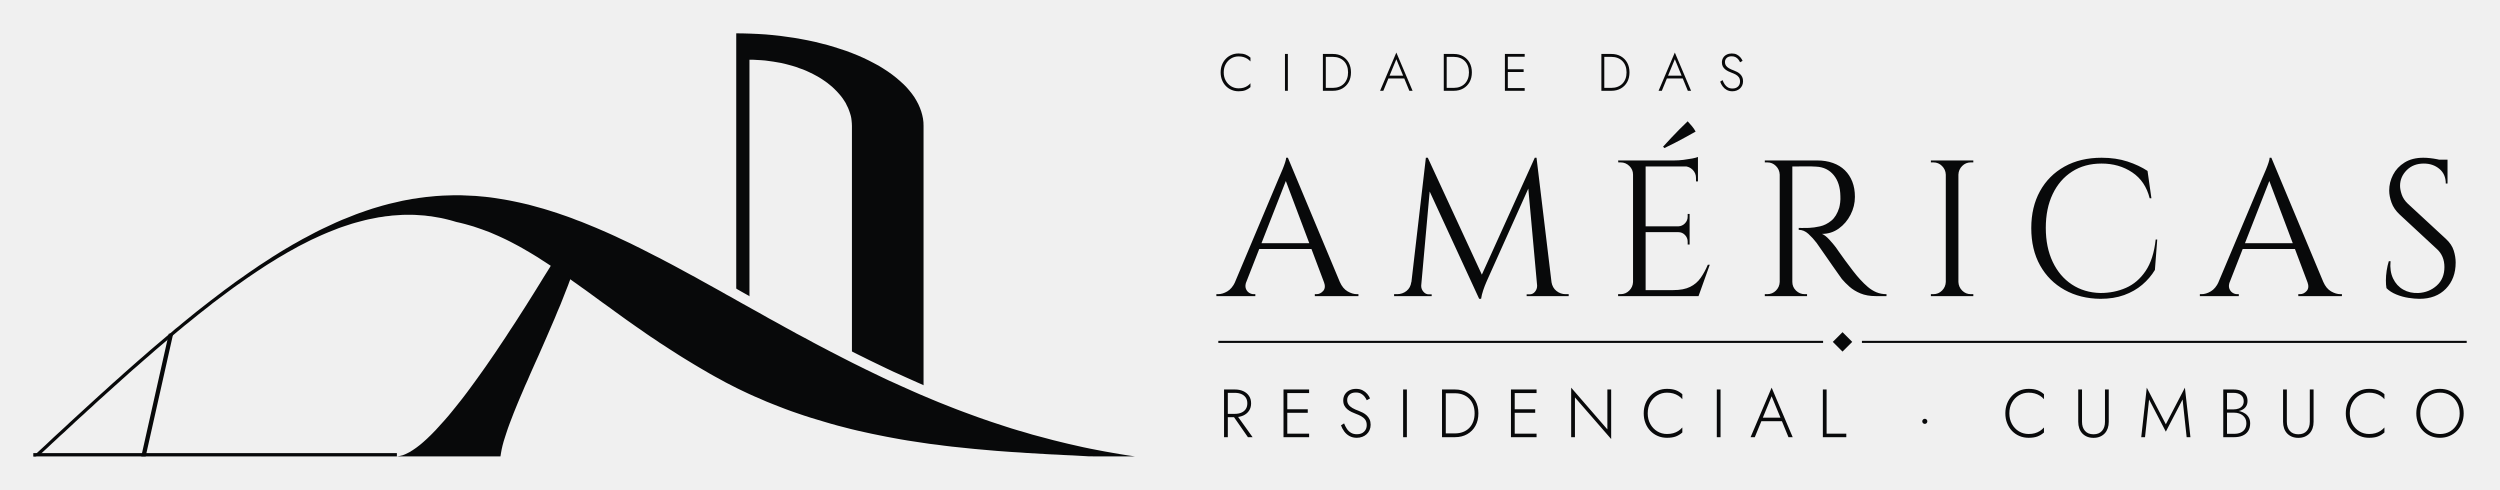
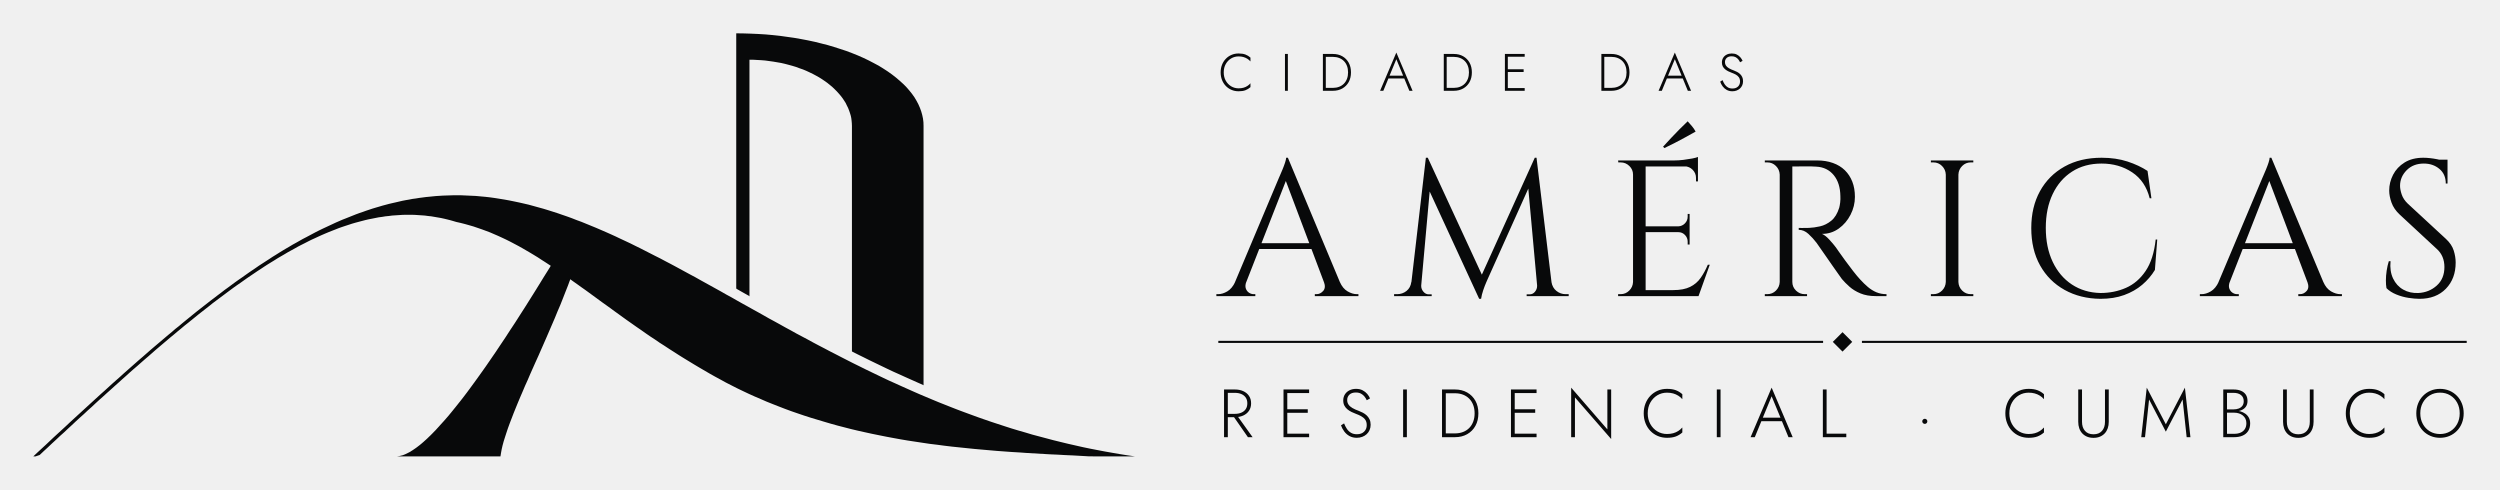
<svg xmlns="http://www.w3.org/2000/svg" viewBox="0 0 1802.32 353.02" width="1802" height="353">
  <g transform="translate(24 24)">
    <g transform="translate(0 0.00)">
      <g transform="scale(0.79432)">
        <g fill="#08090A">
          <defs>
            <mask id="vao-produto-horizontal-mono-escuro" maskUnits="userSpaceOnUse" x="-50" y="-50" width="1100" height="484">
              <rect x="-50" y="-50" width="1100" height="484" fill="white" />
              <path d="M0.0 384.0 L3.7 380.5 L7.5 377.0 L11.2 373.6 L14.9 370.1 L18.5 366.7 L22.2 363.3 L25.9 359.9 L29.5 356.6 L33.1 353.2 L36.7 349.9 L40.3 346.6 L43.9 343.3 L47.4 340.1 L51.0 336.8 L54.5 333.6 L58.0 330.4 L61.5 327.2 L65.0 324.1 L68.5 320.9 L71.9 317.8 L75.4 314.7 L78.8 311.7 L82.2 308.6 L85.6 305.6 L89.0 302.6 L92.4 299.6 L95.8 296.6 L99.2 293.7 L102.5 290.8 L105.8 287.9 L109.2 285.0 L112.5 282.2 L115.8 279.4 L119.1 276.6 L122.4 273.8 L125.7 271.1 L128.9 268.3 L132.2 265.7 L135.4 263.0 L138.7 260.3 L141.9 257.7 L145.1 255.1 L148.3 252.5 L151.5 250.0 L154.7 247.5 L157.9 245.0 L161.1 242.5 L164.3 240.1 L167.4 237.7 L170.6 235.3 L173.7 232.9 L176.9 230.6 L180.0 228.3 L183.1 226.0 L186.2 223.8 L189.4 221.6 L192.5 219.4 L195.6 217.2 L198.7 215.1 L201.8 213.0 L204.8 210.9 L207.9 208.9 L211.0 206.9 L214.1 204.9 L217.1 202.9 L220.2 201.0 L223.2 199.1 L226.3 197.2 L229.3 195.4 L232.4 193.6 L235.4 191.8 L238.5 190.1 L241.5 188.4 L244.5 186.7 L247.6 185.1 L250.6 183.5 L253.6 181.9 L256.6 180.3 L259.6 178.8 L262.7 177.3 L265.7 175.9 L268.7 174.5 L271.7 173.1 L274.7 171.7 L277.7 170.4 L280.7 169.1 L283.8 167.9 L286.8 166.7 L289.8 165.5 L292.8 164.3 L295.8 163.2 L298.8 162.2 L301.8 161.1 L304.8 160.1 L307.8 159.1 L310.8 158.2 L313.9 157.3 L316.9 156.4 L319.9 155.6 L322.9 154.8 L325.9 154.1 L329.0 153.4 L332.0 152.7 L335.0 152.0 L338.1 151.4 L341.1 150.9 L344.1 150.3 L347.2 149.9 L350.2 149.4 L353.3 149.0 L356.3 148.6 L359.4 148.3 L362.4 148.0 L365.5 147.7 L368.6 147.5 L371.6 147.3 L374.7 147.2 L377.8 147.1 L380.9 147.0 L384.0 147.0 L388.4 147.0 L392.8 147.2 L397.2 147.4 L401.6 147.6 L405.9 148.0 L410.3 148.4 L414.7 148.9 L419.0 149.5 L423.4 150.2 L427.7 150.9 L432.1 151.7 L436.5 152.6 L440.8 153.5 L445.2 154.5 L449.5 155.5 L453.9 156.7 L458.2 157.9 L462.6 159.1 L466.9 160.4 L471.3 161.8 L475.7 163.2 L480.0 164.7 L484.4 166.2 L488.8 167.8 L493.1 169.5 L497.5 171.1 L501.9 172.9 L506.3 174.7 L510.7 176.5 L515.1 178.4 L519.5 180.3 L524.0 182.3 L528.4 184.3 L532.8 186.4 L537.3 188.5 L541.8 190.6 L546.2 192.8 L550.7 195.0 L555.2 197.3 L559.7 199.6 L564.2 201.9 L568.8 204.2 L573.3 206.6 L577.9 209.0 L582.4 211.4 L587.0 213.9 L591.6 216.4 L596.2 218.9 L600.9 221.4 L605.5 224.0 L610.2 226.6 L614.9 229.2 L619.6 231.8 L624.3 234.4 L629.0 237.1 L633.8 239.7 L638.5 242.4 L643.3 245.1 L648.2 247.8 L653.0 250.5 L657.9 253.2 L662.7 255.9 L667.6 258.7 L672.6 261.4 L677.5 264.1 L682.5 266.9 L687.5 269.6 L692.5 272.4 L697.6 275.1 L702.7 277.8 L707.8 280.6 L712.9 283.3 L718.1 286.0 L723.2 288.7 L728.5 291.4 L733.7 294.1 L739.0 296.8 L744.3 299.5 L749.6 302.1 L755.0 304.8 L760.4 307.4 L765.8 310.0 L771.2 312.6 L776.7 315.2 L782.3 317.7 L787.8 320.2 L793.4 322.7 L799.0 325.2 L804.7 327.7 L810.4 330.1 L816.1 332.5 L821.9 334.9 L827.7 337.2 L833.5 339.5 L839.4 341.8 L845.3 344.0 L851.3 346.2 L857.3 348.4 L863.3 350.5 L869.4 352.6 L875.5 354.6 L881.6 356.6 L887.8 358.6 L894.1 360.5 L900.4 362.3 L906.7 364.2 L913.1 365.9 L919.5 367.6 L925.9 369.3 L932.4 370.9 L939.0 372.5 L945.6 374.0 L952.2 375.5 L958.9 376.9 L965.6 378.2 L972.4 379.5 L979.2 380.7 L986.1 381.9 L993.0 383.0 L1000.0 384.0 L999.6 384.0 L992.5 384.0 L985.5 384.0 L978.5 384.0 L971.4 384.0 L964.4 384.0 L957.5 383.9 L950.5 383.5 L943.5 383.1 L936.6 382.8 L929.6 382.4 L922.7 382.1 L915.8 381.7 L908.9 381.3 L902.0 380.9 L895.1 380.4 L888.2 380.0 L881.3 379.5 L874.5 379.0 L867.6 378.4 L860.8 377.8 L854.0 377.2 L847.2 376.5 L840.5 375.8 L833.7 375.1 L827.0 374.3 L820.3 373.4 L813.6 372.6 L806.9 371.6 L800.3 370.6 L793.7 369.6 L787.2 368.5 L780.6 367.3 L774.2 366.1 L767.7 364.8 L761.3 363.5 L754.9 362.1 L748.6 360.7 L742.3 359.2 L736.1 357.6 L729.9 356.0 L723.8 354.3 L717.7 352.5 L711.7 350.7 L705.7 348.9 L699.8 347.0 L693.9 345.0 L688.1 343.0 L682.4 340.9 L676.7 338.7 L671.1 336.5 L665.6 334.3 L660.1 331.9 L654.7 329.6 L649.4 327.2 L644.1 324.7 L638.9 322.2 L633.8 319.6 L628.7 317.0 L623.8 314.3 L618.8 311.6 L614.0 308.9 L609.2 306.1 L604.4 303.3 L599.7 300.5 L595.1 297.7 L590.5 294.9 L586.0 292.1 L581.5 289.2 L577.1 286.4 L572.7 283.5 L568.3 280.7 L564.1 277.8 L559.8 275.0 L555.6 272.1 L551.5 269.2 L547.4 266.4 L543.3 263.5 L539.3 260.7 L535.4 257.9 L531.4 255.0 L527.5 252.2 L523.7 249.4 L519.8 246.6 L516.0 243.9 L512.2 241.1 L508.5 238.4 L504.8 235.7 L501.1 233.0 L497.4 230.4 L493.8 227.8 L490.1 225.2 L486.5 222.6 L482.9 220.1 L479.3 217.6 L475.8 215.1 L472.2 212.7 L468.6 210.3 L465.1 208.0 L461.5 205.7 L458.0 203.4 L454.4 201.2 L450.9 199.1 L447.3 197.0 L443.7 194.9 L440.1 192.9 L436.5 191.0 L432.9 189.1 L429.3 187.3 L425.7 185.6 L422.0 183.9 L418.3 182.3 L414.6 180.7 L410.9 179.3 L407.1 177.9 L403.3 176.6 L399.5 175.3 L395.7 174.2 L391.8 173.1 L387.9 172.1 L383.9 171.2 L381.2 170.4 L378.4 169.6 L375.6 168.9 L372.7 168.2 L369.9 167.6 L367.0 167.1 L364.1 166.6 L361.2 166.1 L358.3 165.8 L355.4 165.4 L352.5 165.2 L349.5 165.0 L346.6 164.8 L343.6 164.7 L340.6 164.7 L337.6 164.7 L334.6 164.8 L331.6 165.0 L328.6 165.2 L325.6 165.4 L322.6 165.8 L319.6 166.1 L316.6 166.6 L313.5 167.0 L310.5 167.6 L307.5 168.2 L304.4 168.8 L301.4 169.5 L298.3 170.3 L295.3 171.1 L292.3 171.9 L289.2 172.8 L286.2 173.8 L283.1 174.8 L280.1 175.8 L277.0 176.9 L274.0 178.1 L270.9 179.3 L267.9 180.5 L264.8 181.8 L261.8 183.1 L258.7 184.5 L255.7 185.9 L252.6 187.3 L249.6 188.8 L246.5 190.4 L243.5 191.9 L240.4 193.5 L237.4 195.2 L234.3 196.9 L231.2 198.6 L228.2 200.4 L225.1 202.2 L222.0 204.0 L219.0 205.9 L215.9 207.8 L212.8 209.7 L209.7 211.7 L206.7 213.7 L203.6 215.7 L200.5 217.8 L197.4 219.9 L194.3 222.0 L191.2 224.2 L188.1 226.4 L184.9 228.6 L181.8 230.8 L178.7 233.1 L175.6 235.4 L172.4 237.8 L169.3 240.1 L166.1 242.5 L162.9 244.9 L159.8 247.4 L156.6 249.9 L153.4 252.4 L150.2 254.9 L147.0 257.5 L143.8 260.1 L140.6 262.7 L137.3 265.3 L134.1 268.0 L130.8 270.7 L127.6 273.4 L124.3 276.1 L121.0 278.9 L117.7 281.7 L114.4 284.5 L111.1 287.3 L107.8 290.2 L104.5 293.1 L101.1 296.0 L97.8 298.9 L94.4 301.9 L91.0 304.8 L87.6 307.8 L84.2 310.9 L80.8 313.9 L77.4 317.0 L73.9 320.1 L70.5 323.2 L67.0 326.3 L63.5 329.5 L60.0 332.6 L56.5 335.8 L53.0 339.1 L49.4 342.3 L45.9 345.6 L42.3 348.8 L38.7 352.1 L35.1 355.5 L31.5 358.8 L27.9 362.2 L24.2 365.5 L20.6 368.9 L16.9 372.3 L13.2 375.8 L9.5 379.2 L5.8 382.7 L2.0 384.0 Z" fill="black" stroke="black" stroke-width="18" stroke-linejoin="round" />
            </mask>
          </defs>
          <path fill-rule="evenodd" d="M638.0 0.0 L644.7 0.1 L651.3 0.3 L658.0 0.6 L664.6 1.0 L671.2 1.6 L677.7 2.3 L684.1 3.2 L690.5 4.1 L696.8 5.2 L703.1 6.4 L709.2 7.7 L715.2 9.2 L721.1 10.7 L726.8 12.4 L732.4 14.2 L737.9 16.0 L743.2 18.0 L748.4 20.1 L753.4 22.3 L758.2 24.6 L762.8 27.0 L767.3 29.4 L771.5 32.0 L775.5 34.6 L779.3 37.3 L782.9 40.1 L786.3 43.0 L789.5 45.9 L792.4 48.8 L795.1 51.9 L797.5 54.9 L799.7 58.0 L801.6 61.2 L803.3 64.4 L804.7 67.6 L805.9 70.9 L806.8 74.1 L807.5 77.4 L807.9 80.7 L808.0 84.0 L808.0 329.1 L803.8 327.3 L799.5 325.4 L795.2 323.6 L791.0 321.7 L786.8 319.8 L782.5 317.8 L778.2 315.9 L774.0 313.9 L769.8 311.9 L765.5 309.9 L761.2 307.8 L757.0 305.8 L752.8 303.7 L748.5 301.6 L744.2 299.5 L740.0 297.3 L735.8 295.2 L731.5 293.0 L727.2 290.8 L723.0 288.6 L718.8 286.4 L714.5 284.1 L710.2 281.9 L706.0 279.6 L701.8 277.3 L697.5 275.1 L693.2 272.8 L689.0 270.4 L684.8 268.1 L680.5 265.8 L676.2 263.4 L672.0 261.1 L667.8 258.7 L663.5 256.4 L659.2 254.0 L655.0 251.6 L650.8 249.2 L646.5 246.9 L642.2 244.5 L638.0 242.1 Z M650.0 24.0 L653.7 24.0 L657.3 24.2 L660.9 24.4 L664.5 24.7 L668.1 25.2 L671.7 25.7 L675.2 26.3 L678.7 26.9 L682.2 27.7 L685.6 28.6 L688.9 29.5 L692.2 30.5 L695.4 31.7 L698.6 32.8 L701.7 34.1 L704.7 35.5 L707.6 36.9 L710.4 38.4 L713.1 39.9 L715.8 41.6 L718.3 43.3 L720.7 45.0 L723.0 46.9 L725.2 48.7 L727.3 50.7 L729.3 52.7 L731.1 54.7 L732.9 56.8 L734.5 58.9 L735.9 61.0 L737.3 63.2 L738.4 65.5 L739.5 67.7 L740.4 70.0 L741.2 72.3 L741.9 74.6 L742.4 76.9 L742.7 79.3 L742.9 81.6 L743.0 84.0 L743.0 298.8 L740.7 297.7 L738.4 296.5 L736.0 295.3 L733.7 294.1 L731.4 292.9 L729.0 291.7 L726.7 290.5 L724.4 289.3 L722.1 288.1 L719.8 286.9 L717.4 285.7 L715.1 284.5 L712.8 283.2 L710.5 282.0 L708.1 280.8 L705.8 279.5 L703.5 278.3 L701.1 277.0 L698.8 275.8 L696.5 274.5 L694.2 273.3 L691.9 272.0 L689.5 270.7 L687.2 269.5 L684.9 268.2 L682.5 266.9 L680.2 265.6 L677.9 264.3 L675.6 263.1 L673.2 261.8 L670.9 260.5 L668.6 259.2 L666.3 257.9 L664.0 256.6 L661.6 255.3 L659.3 254.0 L657.0 252.7 L654.6 251.4 L652.3 250.1 L650.0 248.8 Z" mask="url(#vao-produto-horizontal-mono-escuro)" />
          <path d="M501.0 179.0 L499.7 184.3 L498.3 189.7 L496.8 195.1 L495.1 200.7 L493.3 206.3 L491.4 211.9 L489.4 217.6 L487.3 223.4 L485.2 229.1 L482.9 234.9 L480.6 240.8 L478.3 246.6 L475.8 252.4 L473.4 258.3 L470.9 264.1 L468.4 269.9 L465.9 275.7 L463.4 281.4 L460.9 287.1 L458.4 292.8 L455.9 298.3 L453.4 303.9 L451.0 309.3 L448.7 314.7 L446.3 320.0 L444.1 325.2 L441.9 330.3 L439.8 335.3 L437.8 340.2 L435.9 344.9 L434.1 349.6 L432.4 354.0 L430.8 358.4 L429.4 362.6 L428.1 366.6 L426.9 370.4 L425.9 374.1 L425.1 377.6 L424.5 380.9 L424.0 384.0 L330.0 384.0 L332.6 383.6 L335.4 382.9 L338.3 381.7 L341.3 380.2 L344.4 378.3 L347.6 376.1 L351.0 373.5 L354.4 370.6 L358.0 367.3 L361.6 363.8 L365.3 360.0 L369.1 355.8 L373.0 351.5 L377.0 346.9 L381.0 342.0 L385.1 336.9 L389.3 331.6 L393.5 326.1 L397.7 320.4 L402.0 314.5 L406.3 308.5 L410.7 302.3 L415.1 295.9 L419.5 289.5 L423.9 282.9 L428.4 276.2 L432.8 269.4 L437.3 262.6 L441.7 255.7 L446.2 248.7 L450.6 241.7 L455.0 234.7 L459.4 227.6 L463.7 220.6 L468.1 213.6 L472.3 206.6 L476.6 199.6 L480.8 192.7 L484.9 185.8 L489.0 179.0 Z" />
-           <path d="M0.0 384.0 L330.0 384.0 L330.0 381.0 L0.0 381.0 Z" />
-           <path d="M123.0 272.6 L127.0 272.6 L102.0 384.0 L98.0 384.0 Z" />
          <path d="M0.0 384.0 L3.7 380.5 L7.5 377.0 L11.2 373.6 L14.9 370.1 L18.5 366.7 L22.2 363.3 L25.9 359.9 L29.5 356.6 L33.1 353.2 L36.7 349.9 L40.3 346.6 L43.9 343.3 L47.4 340.1 L51.0 336.8 L54.5 333.6 L58.0 330.4 L61.5 327.2 L65.0 324.1 L68.5 320.9 L71.9 317.8 L75.4 314.7 L78.8 311.7 L82.2 308.6 L85.6 305.6 L89.0 302.6 L92.4 299.6 L95.8 296.6 L99.2 293.7 L102.5 290.8 L105.8 287.9 L109.2 285.0 L112.5 282.2 L115.8 279.4 L119.1 276.6 L122.4 273.8 L125.7 271.1 L128.9 268.3 L132.2 265.7 L135.4 263.0 L138.7 260.3 L141.9 257.7 L145.1 255.1 L148.3 252.5 L151.5 250.0 L154.7 247.5 L157.9 245.0 L161.1 242.5 L164.3 240.1 L167.4 237.7 L170.6 235.3 L173.7 232.9 L176.9 230.6 L180.0 228.3 L183.1 226.0 L186.2 223.8 L189.4 221.6 L192.5 219.4 L195.6 217.2 L198.7 215.1 L201.8 213.0 L204.8 210.9 L207.9 208.9 L211.0 206.9 L214.1 204.9 L217.1 202.9 L220.2 201.0 L223.2 199.1 L226.3 197.2 L229.3 195.4 L232.4 193.6 L235.4 191.8 L238.5 190.1 L241.5 188.4 L244.5 186.7 L247.6 185.1 L250.6 183.5 L253.6 181.9 L256.6 180.3 L259.6 178.8 L262.7 177.3 L265.7 175.9 L268.7 174.5 L271.7 173.1 L274.7 171.7 L277.7 170.4 L280.7 169.1 L283.8 167.9 L286.8 166.7 L289.8 165.5 L292.8 164.3 L295.8 163.2 L298.8 162.2 L301.8 161.1 L304.8 160.1 L307.8 159.1 L310.8 158.2 L313.9 157.3 L316.9 156.4 L319.9 155.6 L322.9 154.8 L325.9 154.1 L329.0 153.4 L332.0 152.7 L335.0 152.0 L338.1 151.4 L341.1 150.9 L344.1 150.3 L347.2 149.9 L350.2 149.4 L353.3 149.0 L356.3 148.6 L359.4 148.3 L362.4 148.0 L365.5 147.7 L368.6 147.5 L371.6 147.3 L374.7 147.2 L377.8 147.1 L380.9 147.0 L384.0 147.0 L388.4 147.0 L392.8 147.2 L397.2 147.4 L401.6 147.6 L405.9 148.0 L410.3 148.4 L414.7 148.9 L419.0 149.5 L423.4 150.2 L427.7 150.9 L432.1 151.7 L436.5 152.6 L440.8 153.5 L445.2 154.5 L449.5 155.5 L453.9 156.7 L458.2 157.9 L462.6 159.1 L466.9 160.4 L471.3 161.8 L475.7 163.2 L480.0 164.7 L484.4 166.2 L488.8 167.8 L493.1 169.5 L497.5 171.1 L501.9 172.9 L506.3 174.7 L510.7 176.5 L515.1 178.4 L519.5 180.3 L524.0 182.3 L528.4 184.3 L532.8 186.4 L537.3 188.5 L541.8 190.6 L546.2 192.8 L550.7 195.0 L555.2 197.3 L559.7 199.6 L564.2 201.9 L568.8 204.2 L573.3 206.6 L577.9 209.0 L582.4 211.4 L587.0 213.9 L591.6 216.4 L596.2 218.9 L600.9 221.4 L605.5 224.0 L610.2 226.6 L614.9 229.2 L619.6 231.8 L624.3 234.4 L629.0 237.1 L633.8 239.7 L638.5 242.4 L643.3 245.1 L648.2 247.8 L653.0 250.5 L657.9 253.2 L662.7 255.9 L667.6 258.7 L672.6 261.4 L677.5 264.1 L682.5 266.9 L687.5 269.6 L692.5 272.4 L697.6 275.1 L702.7 277.8 L707.8 280.6 L712.9 283.3 L718.1 286.0 L723.2 288.7 L728.5 291.4 L733.7 294.1 L739.0 296.8 L744.3 299.5 L749.6 302.1 L755.0 304.8 L760.4 307.4 L765.8 310.0 L771.2 312.6 L776.7 315.2 L782.3 317.7 L787.8 320.2 L793.4 322.7 L799.0 325.2 L804.7 327.7 L810.4 330.1 L816.1 332.5 L821.9 334.9 L827.7 337.2 L833.5 339.5 L839.4 341.8 L845.3 344.0 L851.3 346.2 L857.3 348.4 L863.3 350.5 L869.4 352.6 L875.5 354.6 L881.6 356.6 L887.8 358.6 L894.1 360.5 L900.4 362.3 L906.7 364.2 L913.1 365.9 L919.5 367.6 L925.9 369.3 L932.4 370.9 L939.0 372.5 L945.6 374.0 L952.2 375.5 L958.9 376.9 L965.6 378.2 L972.4 379.5 L979.2 380.7 L986.1 381.9 L993.0 383.0 L1000.0 384.0 L999.6 384.0 L992.5 384.0 L985.5 384.0 L978.5 384.0 L971.4 384.0 L964.4 384.0 L957.5 383.9 L950.5 383.5 L943.5 383.1 L936.6 382.8 L929.6 382.4 L922.7 382.1 L915.8 381.7 L908.9 381.3 L902.0 380.9 L895.1 380.4 L888.2 380.0 L881.3 379.5 L874.5 379.0 L867.6 378.4 L860.8 377.8 L854.0 377.2 L847.2 376.5 L840.5 375.8 L833.7 375.1 L827.0 374.3 L820.3 373.4 L813.6 372.6 L806.9 371.6 L800.3 370.6 L793.7 369.6 L787.2 368.5 L780.6 367.3 L774.2 366.1 L767.7 364.8 L761.3 363.5 L754.9 362.1 L748.6 360.7 L742.3 359.2 L736.1 357.6 L729.9 356.0 L723.8 354.3 L717.7 352.5 L711.7 350.7 L705.7 348.9 L699.8 347.0 L693.9 345.0 L688.1 343.0 L682.4 340.9 L676.7 338.7 L671.1 336.5 L665.6 334.3 L660.1 331.9 L654.7 329.6 L649.4 327.2 L644.1 324.7 L638.9 322.2 L633.8 319.6 L628.7 317.0 L623.8 314.3 L618.8 311.6 L614.0 308.9 L609.2 306.1 L604.4 303.3 L599.7 300.5 L595.1 297.7 L590.5 294.9 L586.0 292.1 L581.5 289.2 L577.1 286.4 L572.7 283.5 L568.3 280.7 L564.1 277.8 L559.8 275.0 L555.6 272.1 L551.5 269.2 L547.4 266.4 L543.3 263.5 L539.3 260.7 L535.4 257.9 L531.4 255.0 L527.5 252.2 L523.7 249.4 L519.8 246.6 L516.0 243.9 L512.2 241.1 L508.5 238.4 L504.8 235.7 L501.1 233.0 L497.4 230.4 L493.8 227.8 L490.1 225.2 L486.5 222.6 L482.9 220.1 L479.3 217.6 L475.8 215.1 L472.2 212.7 L468.6 210.3 L465.1 208.0 L461.5 205.7 L458.0 203.4 L454.4 201.2 L450.9 199.1 L447.3 197.0 L443.7 194.9 L440.1 192.9 L436.5 191.0 L432.9 189.1 L429.3 187.3 L425.7 185.6 L422.0 183.9 L418.3 182.3 L414.6 180.7 L410.9 179.3 L407.1 177.9 L403.3 176.6 L399.5 175.3 L395.7 174.2 L391.8 173.1 L387.9 172.1 L383.9 171.2 L381.2 170.4 L378.4 169.6 L375.6 168.9 L372.7 168.2 L369.9 167.6 L367.0 167.1 L364.1 166.6 L361.2 166.1 L358.3 165.8 L355.4 165.4 L352.5 165.2 L349.5 165.0 L346.6 164.8 L343.6 164.7 L340.6 164.7 L337.6 164.7 L334.6 164.8 L331.6 165.0 L328.6 165.2 L325.6 165.4 L322.6 165.8 L319.6 166.1 L316.6 166.6 L313.5 167.0 L310.5 167.6 L307.5 168.2 L304.4 168.8 L301.4 169.5 L298.3 170.3 L295.3 171.1 L292.3 171.9 L289.2 172.8 L286.2 173.8 L283.1 174.8 L280.1 175.8 L277.0 176.9 L274.0 178.1 L270.9 179.3 L267.9 180.5 L264.8 181.8 L261.8 183.1 L258.7 184.5 L255.7 185.9 L252.6 187.3 L249.6 188.8 L246.5 190.4 L243.5 191.9 L240.4 193.5 L237.4 195.2 L234.3 196.9 L231.2 198.6 L228.2 200.4 L225.1 202.2 L222.0 204.0 L219.0 205.9 L215.9 207.8 L212.8 209.7 L209.7 211.7 L206.7 213.7 L203.6 215.7 L200.5 217.8 L197.4 219.9 L194.3 222.0 L191.2 224.2 L188.1 226.4 L184.9 228.6 L181.8 230.8 L178.7 233.1 L175.6 235.4 L172.4 237.8 L169.3 240.1 L166.1 242.5 L162.9 244.9 L159.8 247.4 L156.6 249.9 L153.4 252.4 L150.2 254.9 L147.0 257.5 L143.8 260.1 L140.6 262.7 L137.3 265.3 L134.1 268.0 L130.8 270.7 L127.6 273.4 L124.3 276.1 L121.0 278.9 L117.7 281.7 L114.4 284.5 L111.1 287.3 L107.8 290.2 L104.5 293.1 L101.1 296.0 L97.8 298.9 L94.4 301.9 L91.0 304.8 L87.6 307.8 L84.2 310.9 L80.8 313.9 L77.4 317.0 L73.9 320.1 L70.5 323.2 L67.0 326.3 L63.5 329.5 L60.0 332.6 L56.5 335.8 L53.0 339.1 L49.4 342.3 L45.9 345.6 L42.3 348.8 L38.7 352.1 L35.1 355.5 L31.5 358.8 L27.9 362.2 L24.2 365.5 L20.6 368.9 L16.9 372.3 L13.2 375.8 L9.5 379.2 L5.8 382.7 L2.0 384.0 Z" />
        </g>
      </g>
    </g>
    <g transform="translate(854.32 13.86)">
      <g transform="translate(0 0.00)">
        <path transform="translate(0 27.57)" fill="#08090A" d="M3.9 -13.27Q3.9 -16.69 5.35 -19.27Q6.8 -21.85 9.23 -23.32Q11.66 -24.78 14.64 -24.78Q16.49 -24.78 18.05 -24.35Q19.61 -23.92 20.9 -23.1Q22.2 -22.28 23.17 -21.15V-23.93Q21.5 -25.41 19.53 -26.15Q17.56 -26.9 14.64 -26.9Q11.87 -26.9 9.51 -25.89Q7.14 -24.89 5.39 -23.05Q3.63 -21.22 2.65 -18.73Q1.67 -16.23 1.67 -13.27Q1.67 -10.32 2.65 -7.82Q3.63 -5.32 5.39 -3.49Q7.14 -1.66 9.51 -0.66Q11.87 0.35 14.64 0.35Q17.56 0.35 19.53 -0.39Q21.5 -1.14 23.17 -2.62V-5.41Q22.19 -4.28 20.91 -3.45Q19.64 -2.63 18.09 -2.2Q16.53 -1.77 14.64 -1.77Q11.66 -1.77 9.22 -3.25Q6.79 -4.73 5.34 -7.32Q3.9 -9.91 3.9 -13.27ZM48.05 -26.55V0H50.14V-26.55ZM75.39 -26.55V0H77.49V-26.55ZM82.6 0Q86.47 0 89.41 -1.67Q92.35 -3.34 94 -6.31Q95.64 -9.29 95.64 -13.27Q95.64 -17.26 94 -20.23Q92.35 -23.21 89.41 -24.88Q86.47 -26.55 82.6 -26.55H76.54V-24.45H82.6Q85.08 -24.45 87.1 -23.66Q89.13 -22.88 90.56 -21.41Q92 -19.94 92.77 -17.88Q93.54 -15.81 93.54 -13.27Q93.54 -10.73 92.77 -8.67Q92 -6.61 90.56 -5.14Q89.13 -3.67 87.1 -2.89Q85.08 -2.1 82.6 -2.1H76.54V0ZM121.58 -8.9H135.2L134.52 -10.88H122.26ZM128.34 -22.77 133.57 -10.1 133.77 -9.6 137.71 0H140.05L128.34 -27.57L116.62 0H118.96L122.97 -9.74L123.16 -10.21ZM162.54 -26.55V0H164.64V-26.55ZM169.75 0Q173.62 0 176.56 -1.67Q179.5 -3.34 181.15 -6.31Q182.79 -9.29 182.79 -13.27Q182.79 -17.26 181.15 -20.23Q179.5 -23.21 176.56 -24.88Q173.62 -26.55 169.75 -26.55H163.69V-24.45H169.75Q172.23 -24.45 174.25 -23.66Q176.28 -22.88 177.71 -21.41Q179.15 -19.94 179.92 -17.88Q180.69 -15.81 180.69 -13.27Q180.69 -10.73 179.92 -8.67Q179.15 -6.61 177.71 -5.14Q176.28 -3.67 174.25 -2.89Q172.23 -2.1 169.75 -2.1H163.69V0ZM207.71 0H220.87V-1.97H207.71ZM207.71 -24.57H220.87V-26.55H207.71ZM207.71 -13.56H220.11V-15.53H207.71ZM206.61 -26.55V0H208.71V-26.55ZM276.16 -26.55V0H278.26V-26.55ZM283.37 0Q287.24 0 290.18 -1.67Q293.12 -3.34 294.77 -6.31Q296.42 -9.29 296.42 -13.27Q296.42 -17.26 294.77 -20.23Q293.12 -23.21 290.18 -24.88Q287.24 -26.55 283.37 -26.55H277.31V-24.45H283.37Q285.85 -24.45 287.87 -23.66Q289.9 -22.88 291.33 -21.41Q292.77 -19.94 293.54 -17.88Q294.31 -15.81 294.31 -13.27Q294.31 -10.73 293.54 -8.67Q292.77 -6.61 291.33 -5.14Q289.9 -3.67 287.87 -2.89Q285.85 -2.1 283.37 -2.1H277.31V0ZM322.35 -8.9H335.97L335.29 -10.88H323.03ZM329.11 -22.77 334.34 -10.1 334.54 -9.6 338.48 0H340.82L329.11 -27.57L317.39 0H319.73L323.74 -9.74L323.93 -10.21ZM363.51 -7.68 361.8 -6.58Q362.44 -4.75 363.62 -3.16Q364.8 -1.57 366.55 -0.61Q368.3 0.35 370.58 0.35Q372.22 0.35 373.62 -0.17Q375.02 -0.7 376.07 -1.65Q377.12 -2.61 377.71 -3.94Q378.29 -5.28 378.29 -6.9Q378.29 -8.66 377.69 -9.93Q377.08 -11.2 376.11 -12.11Q375.13 -13.02 373.96 -13.62Q372.79 -14.23 371.69 -14.64Q369.56 -15.4 368.12 -16.25Q366.68 -17.1 365.96 -18.17Q365.24 -19.24 365.24 -20.69Q365.24 -22.5 366.49 -23.68Q367.74 -24.87 370.07 -24.87Q371.79 -24.87 372.97 -24.22Q374.15 -23.57 374.93 -22.57Q375.7 -21.58 376.13 -20.56L377.96 -21.58Q377.44 -22.86 376.4 -24.08Q375.37 -25.3 373.84 -26.1Q372.3 -26.9 370.19 -26.9Q368.11 -26.9 366.5 -26.08Q364.88 -25.27 363.97 -23.81Q363.05 -22.35 363.05 -20.44Q363.05 -18.74 363.7 -17.53Q364.36 -16.32 365.42 -15.46Q366.48 -14.61 367.72 -14.01Q368.96 -13.42 370.09 -13Q371.61 -12.45 373 -11.71Q374.38 -10.96 375.25 -9.78Q376.12 -8.59 376.12 -6.67Q376.12 -4.49 374.66 -3.06Q373.2 -1.64 370.65 -1.64Q368.72 -1.64 367.36 -2.45Q365.99 -3.26 365.07 -4.63Q364.15 -6.01 363.51 -7.68Z" />
      </g>
      <g transform="translate(0 49.57)">
        <path transform="translate(0 126.02)" fill="#08090A" d="M50.16 -99.75 91.51 -0.84H79.63L47.36 -86.48ZM20.12 -10.2Q19.14 -7.4 19.84 -5.45Q20.54 -3.49 22.14 -2.44Q23.75 -1.4 25.43 -1.4H26.68V0H-1.4V-1.4Q-1.4 -1.4 -0.77 -1.4Q-0.14 -1.4 -0.14 -1.4Q3.07 -1.4 6.5 -3.42Q9.92 -5.45 12.15 -10.2ZM50.16 -99.75 51.41 -89.97 16.35 -0.42H7.96L43.73 -85.36Q43.73 -85.36 44.5 -87.11Q45.27 -88.85 46.31 -91.37Q47.36 -93.88 48.13 -96.26Q48.9 -98.63 48.9 -99.75ZM69.85 -38.14V-33.95H26.13V-38.14ZM76.14 -10.2H87.6Q89.69 -5.45 93.19 -3.42Q96.68 -1.4 99.89 -1.4Q99.89 -1.4 100.45 -1.4Q101.01 -1.4 101.01 -1.4V0H69.57V-1.4H70.83Q73.49 -1.4 75.58 -3.7Q77.68 -6.01 76.14 -10.2ZM228.14 -99.75 229.26 -90.39 194.19 -12.29Q194.19 -12.29 193.15 -9.92Q192.1 -7.54 190.98 -4.26Q189.86 -0.98 189.44 1.96H188.05L186.09 -6.85ZM142.22 -10.2V0H126.72V-1.4Q126.86 -1.4 127.9 -1.4Q128.95 -1.4 128.95 -1.4Q132.72 -1.4 135.66 -3.7Q138.59 -6.01 139.15 -10.2ZM146.27 -7.96Q146.27 -7.82 146.27 -7.68Q146.27 -7.54 146.27 -7.26Q146.27 -5.03 147.88 -3.14Q149.49 -1.26 151.72 -1.26H153.82V0H145.3V-7.96ZM149.63 -99.75H151.02L153.82 -91.51L145.58 0H138.03ZM151.02 -99.75 191.26 -12.71 188.05 1.96 148.37 -84.1ZM229.4 -99.75 241.42 0H230.52L222.83 -84.66L228.14 -99.75ZM237.22 -10.2H240.16Q240.86 -6.01 243.79 -3.7Q246.72 -1.4 250.36 -1.4Q250.36 -1.4 251.47 -1.4Q252.59 -1.4 252.59 -1.4V0H237.22ZM229.82 -7.96H230.8V0H222.28V-1.26H224.37Q226.75 -1.26 228.28 -3.14Q229.82 -5.03 229.82 -7.26Q229.82 -7.54 229.82 -7.68Q229.82 -7.82 229.82 -7.96ZM308.06 -97.8V0H298.98V-97.8ZM345.78 -4.33V0H307.64V-4.33ZM339.77 -50.29V-46.1H307.64V-50.29ZM345.78 -97.8V-93.46H307.64V-97.8ZM354.3 -22.63 346.2 0H323.01L328.03 -4.33Q335.44 -4.33 340.12 -6.64Q344.8 -8.94 347.73 -13.13Q350.67 -17.32 352.9 -22.63ZM339.77 -46.38V-37.16H338.37V-39.26Q338.37 -42.05 336.42 -44.08Q334.46 -46.1 331.67 -46.1V-46.38ZM339.77 -59.24V-50.02H331.67V-50.29Q334.46 -50.43 336.42 -52.46Q338.37 -54.49 338.37 -57.28V-59.24ZM345.78 -93.88V-82.71H344.38V-85.22Q344.38 -88.57 342.01 -91.02Q339.63 -93.46 336.14 -93.6V-93.88ZM345.78 -100.31V-96.26L328.73 -97.8Q331.81 -97.8 335.23 -98.21Q338.65 -98.63 341.59 -99.19Q344.52 -99.75 345.78 -100.31ZM299.39 -10.2V0H288.22V-1.4Q288.22 -1.4 289.13 -1.4Q290.03 -1.4 290.03 -1.4Q293.67 -1.4 296.25 -3.98Q298.84 -6.57 298.98 -10.2ZM299.39 -87.6H298.98Q298.98 -91.23 296.32 -93.81Q293.67 -96.4 290.03 -96.4Q290.03 -96.4 289.2 -96.4Q288.36 -96.4 288.36 -96.4L288.22 -97.8H299.39ZM320.63 -107.71Q323.56 -110.93 326.5 -114.07Q329.43 -117.22 332.44 -120.22Q335.44 -123.22 338.37 -126.02Q339.91 -124.34 341.45 -122.52Q342.98 -120.71 344.1 -118.61Q340.33 -116.52 336.56 -114.42Q332.78 -112.33 329.08 -110.44Q325.38 -108.55 321.61 -106.74ZM412 -97.8H431.7Q437.99 -97.8 443.08 -95.98Q448.18 -94.16 451.68 -90.74Q455.17 -87.32 457.06 -82.5Q458.94 -77.68 458.94 -71.53Q458.94 -64.82 455.8 -58.68Q452.65 -52.53 447.28 -48.69Q441.9 -44.85 435.19 -44.85Q437.57 -43.87 440.36 -40.86Q443.15 -37.86 445.25 -35.07Q445.25 -35.07 447.14 -32.34Q449.02 -29.62 451.89 -25.71Q454.75 -21.79 457.68 -18.02Q460.62 -14.25 462.71 -12.01Q465.51 -8.94 468.3 -6.57Q471.1 -4.19 474.38 -2.79Q477.66 -1.4 481.71 -1.4V0H474.03Q467.6 0 462.92 -1.96Q458.24 -3.91 455.03 -6.78Q451.82 -9.64 449.58 -12.29Q449.16 -12.85 447.28 -15.51Q445.39 -18.16 442.81 -21.86Q440.22 -25.57 437.71 -29.2Q435.19 -32.83 433.37 -35.42Q431.56 -38 431.28 -38.42Q428.62 -41.91 425.41 -44.85Q422.2 -47.78 418.43 -47.78V-49.18Q418.43 -49.18 420.59 -49.11Q422.76 -49.04 425.83 -49.18Q429.46 -49.32 433.79 -50.29Q438.12 -51.27 441.9 -54.35Q445.67 -57.42 447.62 -63.71Q448.04 -65.24 448.32 -67.55Q448.6 -69.85 448.46 -72.09Q448.32 -81.59 443.64 -87.25Q438.96 -92.91 431.14 -93.33Q427.23 -93.6 423.11 -93.53Q418.98 -93.46 416.19 -93.46Q413.4 -93.46 413.4 -93.46Q413.4 -93.6 413.05 -94.65Q412.7 -95.7 412.35 -96.75Q412 -97.8 412 -97.8ZM413.82 -97.8V0H404.73V-97.8ZM405.15 -10.2V0H393.98V-1.4Q393.98 -1.4 394.89 -1.4Q395.79 -1.4 395.79 -1.4Q399.43 -1.4 402.01 -3.98Q404.59 -6.57 404.73 -10.2ZM405.15 -87.6H404.73Q404.59 -91.23 402.01 -93.81Q399.43 -96.4 395.79 -96.4Q395.79 -96.4 394.89 -96.4Q393.98 -96.4 393.98 -96.4V-97.8H405.15ZM413.4 -10.2H413.82Q413.82 -6.57 416.47 -3.98Q419.12 -1.4 422.76 -1.4Q422.76 -1.4 423.6 -1.4Q424.43 -1.4 424.43 -1.4V0H413.4ZM533.55 -97.8V0H524.46V-97.8ZM524.88 -10.2V0H513.71V-1.4Q513.71 -1.4 514.62 -1.4Q515.52 -1.4 515.52 -1.4Q519.16 -1.4 521.74 -3.98Q524.32 -6.57 524.46 -10.2ZM524.88 -87.6H524.46Q524.32 -91.23 521.74 -93.81Q519.16 -96.4 515.52 -96.4Q515.52 -96.4 514.62 -96.4Q513.71 -96.4 513.71 -96.4V-97.8H524.88ZM533.13 -10.2H533.55Q533.69 -6.57 536.27 -3.98Q538.85 -1.4 542.49 -1.4Q542.49 -1.4 543.33 -1.4Q544.16 -1.4 544.3 -1.4V0H533.13ZM533.13 -87.6V-97.8H544.3V-96.4Q544.16 -96.4 543.33 -96.4Q542.49 -96.4 542.49 -96.4Q538.85 -96.4 536.27 -93.81Q533.69 -91.23 533.55 -87.6ZM676.89 -40.79 675.21 -18.86Q671.58 -12.85 666.06 -8.17Q660.54 -3.49 653.07 -0.77Q645.59 1.96 635.95 1.96Q621.42 1.82 610.11 -4.47Q598.79 -10.76 592.43 -22.14Q586.08 -33.53 586.08 -49.04Q586.08 -64.27 592.36 -75.65Q598.65 -87.04 610.04 -93.39Q621.42 -99.75 636.79 -99.75Q647.13 -99.75 655.44 -97.03Q663.75 -94.3 669.9 -90.25L672.69 -70.55H671.44Q668.36 -82.85 658.86 -89.2Q649.36 -95.56 636.79 -95.56Q624.5 -95.56 615.48 -89.76Q606.47 -83.96 601.51 -73.56Q596.55 -63.15 596.55 -49.18Q596.55 -35.21 601.51 -24.73Q606.47 -14.25 615.34 -8.38Q624.22 -2.51 635.95 -2.24Q645.87 -2.24 654.32 -5.94Q662.78 -9.64 668.5 -18.09Q674.23 -26.54 675.77 -40.79ZM759.17 -99.75 800.53 -0.84H788.65L756.38 -86.48ZM729.14 -10.2Q728.16 -7.4 728.86 -5.45Q729.56 -3.49 731.16 -2.44Q732.77 -1.4 734.45 -1.4H735.7V0H707.62V-1.4Q707.62 -1.4 708.25 -1.4Q708.88 -1.4 708.88 -1.4Q712.09 -1.4 715.52 -3.42Q718.94 -5.45 721.17 -10.2ZM759.17 -99.75 760.43 -89.97 725.36 -0.42H716.98L752.75 -85.36Q752.75 -85.36 753.52 -87.11Q754.28 -88.85 755.33 -91.37Q756.38 -93.88 757.15 -96.26Q757.92 -98.63 757.92 -99.75ZM778.87 -38.14V-33.95H735.14V-38.14ZM785.16 -10.2H796.62Q798.71 -5.45 802.2 -3.42Q805.7 -1.4 808.91 -1.4Q808.91 -1.4 809.47 -1.4Q810.03 -1.4 810.03 -1.4V0H778.59V-1.4H779.85Q782.51 -1.4 784.6 -3.7Q786.7 -6.01 785.16 -10.2ZM868.71 -99.75Q870.94 -99.75 873.53 -99.47Q876.11 -99.19 878.55 -98.7Q881 -98.21 883.03 -97.73Q885.05 -97.24 886.17 -96.68V-81.17H884.91Q884.91 -87.88 880.3 -91.72Q875.69 -95.56 869.12 -95.56Q861.44 -95.56 856.69 -90.74Q851.94 -85.92 851.94 -79.49Q851.94 -76.84 853.13 -73.28Q854.32 -69.71 857.53 -66.64L885.05 -41.21Q889.24 -37.3 890.64 -32.83Q892.04 -28.36 892.04 -24.17Q892.04 -12.57 884.98 -5.31Q877.93 1.96 865.91 1.96Q862.56 1.96 858.02 1.26Q853.48 0.56 849.22 -1.19Q844.95 -2.93 842.16 -5.73Q841.74 -7.96 841.74 -11.32Q841.74 -14.67 842.3 -18.37Q842.86 -22.07 843.84 -25.15H845.09Q844.4 -18.02 846.91 -12.71Q849.43 -7.4 854.25 -4.68Q859.07 -1.96 865.21 -2.24Q872.9 -2.65 878.42 -7.61Q883.93 -12.57 883.93 -20.96Q883.93 -25.01 882.54 -28.29Q881.14 -31.57 878.48 -33.95L851.66 -58.82Q847.47 -62.73 845.79 -67.41Q844.12 -72.09 844.12 -76.14Q844.12 -82.01 846.91 -87.46Q849.71 -92.91 855.22 -96.33Q860.74 -99.75 868.71 -99.75ZM886.17 -98.35V-95.42H875.55V-98.35Z" />
      </g>
      <g transform="translate(0 201.59)">
        <g fill="#08090A">
          <rect x="0" y="6.25" width="436" height="1.5" />
          <path d="M443 7 L450 0 L457 7 L450 14 Z" />
          <rect x="464" y="6.25" width="436" height="1.5" />
        </g>
      </g>
      <g transform="translate(0 241.59)">
        <path transform="translate(0 35.70)" fill="#08090A" d="M9.95 -16.39 21.34 0H24.71L12.98 -16.39ZM4.13 -34.38V0H6.85V-34.38ZM5.55 -31.95H11.98Q14.6 -31.95 16.61 -31.09Q18.62 -30.22 19.77 -28.55Q20.91 -26.88 20.91 -24.4Q20.91 -21.93 19.78 -20.24Q18.64 -18.55 16.62 -17.69Q14.6 -16.82 11.98 -16.82H5.55V-14.42H11.98Q15.32 -14.42 17.94 -15.59Q20.56 -16.77 22.09 -19.01Q23.63 -21.25 23.63 -24.4Q23.63 -27.59 22.09 -29.81Q20.56 -32.03 17.94 -33.2Q15.32 -34.38 11.98 -34.38H5.55ZM48.42 0H65.46V-2.55H48.42ZM48.42 -31.82H65.46V-34.38H48.42ZM48.42 -17.56H64.48V-20.11H48.42ZM47 -34.38V0H49.72V-34.38ZM90.66 -9.94 88.44 -8.53Q89.28 -6.15 90.81 -4.09Q92.33 -2.03 94.6 -0.79Q96.86 0.45 99.82 0.45Q101.94 0.45 103.75 -0.23Q105.56 -0.9 106.92 -2.14Q108.28 -3.38 109.04 -5.11Q109.81 -6.84 109.81 -8.94Q109.81 -11.22 109.02 -12.86Q108.23 -14.51 106.97 -15.68Q105.71 -16.85 104.2 -17.64Q102.68 -18.43 101.25 -18.96Q98.49 -19.95 96.63 -21.04Q94.77 -22.14 93.84 -23.53Q92.9 -24.92 92.9 -26.79Q92.9 -29.13 94.52 -30.67Q96.14 -32.21 99.16 -32.21Q101.39 -32.21 102.92 -31.36Q104.44 -30.52 105.44 -29.23Q106.45 -27.94 107.01 -26.63L109.37 -27.94Q108.7 -29.6 107.36 -31.18Q106.02 -32.75 104.03 -33.79Q102.05 -34.83 99.31 -34.83Q96.62 -34.83 94.53 -33.77Q92.44 -32.72 91.25 -30.83Q90.06 -28.94 90.06 -26.47Q90.06 -24.27 90.91 -22.7Q91.76 -21.13 93.14 -20.02Q94.51 -18.92 96.11 -18.15Q97.71 -17.37 99.19 -16.83Q101.15 -16.13 102.94 -15.16Q104.74 -14.19 105.87 -12.66Q107 -11.13 107 -8.64Q107 -5.81 105.1 -3.97Q103.21 -2.12 99.91 -2.12Q97.41 -2.12 95.64 -3.17Q93.87 -4.22 92.68 -6Q91.49 -7.78 90.66 -9.94ZM133.23 -34.38V0H135.93V-34.38ZM161.27 -34.38V0H163.99V-34.38ZM170.6 0Q175.61 0 179.42 -2.16Q183.23 -4.32 185.36 -8.18Q187.49 -12.03 187.49 -17.19Q187.49 -22.34 185.36 -26.2Q183.23 -30.05 179.42 -32.21Q175.61 -34.38 170.6 -34.38H162.75V-31.66H170.6Q173.81 -31.66 176.43 -30.64Q179.06 -29.62 180.91 -27.72Q182.77 -25.82 183.77 -23.15Q184.77 -20.48 184.77 -17.19Q184.77 -13.9 183.77 -11.23Q182.77 -8.55 180.91 -6.65Q179.06 -4.75 176.43 -3.74Q173.81 -2.72 170.6 -2.72H162.75V0ZM212.39 0H229.43V-2.55H212.39ZM212.39 -31.82H229.43V-34.38H212.39ZM212.39 -17.56H228.45V-20.11H212.39ZM210.97 -34.38V0H213.69V-34.38ZM280.48 -34.38V-5.61L254.38 -35.7V0H257.1V-28.67L283.21 1.33V-34.38ZM309.57 -17.19Q309.57 -21.61 311.45 -24.95Q313.33 -28.3 316.47 -30.19Q319.61 -32.09 323.47 -32.09Q325.87 -32.09 327.89 -31.53Q329.91 -30.97 331.59 -29.91Q333.27 -28.86 334.52 -27.39V-30.99Q332.36 -32.9 329.81 -33.86Q327.25 -34.83 323.47 -34.83Q319.89 -34.83 316.83 -33.53Q313.77 -32.22 311.49 -29.85Q309.21 -27.48 307.95 -24.25Q306.68 -21.02 306.68 -17.19Q306.68 -13.36 307.95 -10.13Q309.21 -6.89 311.49 -4.52Q313.77 -2.15 316.83 -0.85Q319.89 0.45 323.47 0.45Q327.25 0.45 329.81 -0.51Q332.36 -1.47 334.52 -3.39V-7Q333.25 -5.54 331.6 -4.47Q329.95 -3.41 327.94 -2.85Q325.93 -2.29 323.47 -2.29Q319.61 -2.29 316.46 -4.2Q313.31 -6.12 311.44 -9.48Q309.57 -12.84 309.57 -17.19ZM359.37 -34.38V0H362.07V-34.38ZM390.15 -11.53H407.79L406.91 -14.08H391.04ZM398.9 -29.48 405.68 -13.08 405.94 -12.43 411.04 0H414.08L398.9 -35.7L383.73 0H386.76L391.95 -12.61L392.2 -13.22ZM435.83 -34.38V0H452.73V-2.55H438.53V-34.38ZM507.48 -11.41Q507.48 -10.67 508.03 -10.12Q508.59 -9.58 509.32 -9.58Q510.09 -9.58 510.62 -10.12Q511.15 -10.67 511.15 -11.41Q511.15 -12.19 510.62 -12.72Q510.09 -13.25 509.32 -13.25Q508.59 -13.25 508.04 -12.71Q507.48 -12.18 507.48 -11.41ZM570.28 -17.19Q570.28 -21.61 572.16 -24.95Q574.04 -28.3 577.18 -30.19Q580.33 -32.09 584.19 -32.09Q586.58 -32.09 588.6 -31.53Q590.62 -30.97 592.3 -29.91Q593.98 -28.86 595.24 -27.39V-30.99Q593.08 -32.9 590.52 -33.86Q587.97 -34.83 584.19 -34.83Q580.6 -34.83 577.54 -33.53Q574.48 -32.22 572.2 -29.85Q569.93 -27.48 568.66 -24.25Q567.39 -21.02 567.39 -17.19Q567.39 -13.36 568.66 -10.13Q569.93 -6.89 572.2 -4.52Q574.48 -2.15 577.54 -0.85Q580.6 0.45 584.19 0.45Q587.97 0.45 590.52 -0.51Q593.08 -1.47 595.24 -3.39V-7Q593.96 -5.54 592.31 -4.47Q590.66 -3.41 588.65 -2.85Q586.64 -2.29 584.19 -2.29Q580.33 -2.29 577.17 -4.2Q574.02 -6.12 572.15 -9.48Q570.28 -12.84 570.28 -17.19ZM619.94 -34.38V-11.1Q619.94 -8.54 620.67 -6.41Q621.4 -4.28 622.83 -2.75Q624.26 -1.22 626.3 -0.36Q628.35 0.49 630.94 0.49Q633.53 0.49 635.57 -0.36Q637.62 -1.22 639.05 -2.75Q640.47 -4.28 641.21 -6.41Q641.94 -8.54 641.94 -11.1V-34.38H639.22V-11.1Q639.22 -6.97 637.07 -4.53Q634.92 -2.08 630.94 -2.08Q626.96 -2.08 624.81 -4.53Q622.66 -6.97 622.66 -11.1V-34.38ZM671.01 -27.2 683.09 -3.98 695.17 -27.2 698.1 0H700.82L696.84 -35.7L683.09 -9.29L669.34 -35.7L665.36 0H668.08ZM726.6 -18.48H732.15Q735.05 -18.48 737.25 -19.33Q739.46 -20.17 740.71 -21.87Q741.97 -23.57 741.97 -26.08Q741.97 -28.83 740.74 -30.66Q739.52 -32.49 737.28 -33.43Q735.05 -34.38 731.95 -34.38H724.49V0H732.44Q735.78 0 738.35 -1.08Q740.92 -2.15 742.4 -4.37Q743.88 -6.58 743.88 -9.97Q743.88 -12.33 742.93 -14.06Q741.99 -15.8 740.37 -16.94Q738.76 -18.07 736.77 -18.63Q734.77 -19.19 732.64 -19.19H726.6V-17.65H732.44Q734.19 -17.65 735.75 -17.15Q737.32 -16.66 738.54 -15.69Q739.76 -14.73 740.46 -13.33Q741.16 -11.92 741.16 -10.12Q741.16 -7.57 740.06 -5.86Q738.97 -4.15 737.01 -3.29Q735.05 -2.43 732.44 -2.43H727.19V-31.95H731.95Q735.28 -31.95 737.27 -30.37Q739.25 -28.8 739.25 -25.93Q739.25 -23.92 738.27 -22.61Q737.29 -21.3 735.63 -20.66Q733.97 -20.03 731.95 -20.03H726.6ZM767.61 -34.38V-11.1Q767.61 -8.54 768.34 -6.41Q769.07 -4.28 770.5 -2.75Q771.93 -1.22 773.97 -0.36Q776.01 0.49 778.61 0.49Q781.2 0.49 783.24 -0.36Q785.28 -1.22 786.71 -2.75Q788.14 -4.28 788.87 -6.41Q789.61 -8.54 789.61 -11.1V-34.38H786.88V-11.1Q786.88 -6.97 784.73 -4.53Q782.58 -2.08 778.61 -2.08Q774.63 -2.08 772.48 -4.53Q770.33 -6.97 770.33 -11.1V-34.38ZM815.72 -17.19Q815.72 -21.61 817.6 -24.95Q819.48 -28.3 822.63 -30.19Q825.77 -32.09 829.63 -32.09Q832.02 -32.09 834.04 -31.53Q836.06 -30.97 837.74 -29.91Q839.42 -28.86 840.68 -27.39V-30.99Q838.52 -32.9 835.96 -33.86Q833.41 -34.83 829.63 -34.83Q826.04 -34.83 822.98 -33.53Q819.92 -32.22 817.65 -29.85Q815.37 -27.48 814.1 -24.25Q812.83 -21.02 812.83 -17.19Q812.83 -13.36 814.1 -10.13Q815.37 -6.89 817.65 -4.52Q819.92 -2.15 822.98 -0.85Q826.04 0.45 829.63 0.45Q833.41 0.45 835.96 -0.51Q838.52 -1.47 840.68 -3.39V-7Q839.4 -5.54 837.75 -4.47Q836.1 -3.41 834.09 -2.85Q832.08 -2.29 829.63 -2.29Q825.77 -2.29 822.62 -4.2Q819.46 -6.12 817.59 -9.48Q815.72 -12.84 815.72 -17.19ZM866.53 -17.19Q866.53 -21.5 868.36 -24.86Q870.19 -28.22 873.41 -30.16Q876.63 -32.11 880.74 -32.11Q884.89 -32.11 888.09 -30.16Q891.29 -28.22 893.12 -24.86Q894.95 -21.5 894.95 -17.19Q894.95 -12.9 893.12 -9.53Q891.29 -6.16 888.09 -4.21Q884.89 -2.27 880.74 -2.27Q876.63 -2.27 873.41 -4.21Q870.19 -6.16 868.36 -9.53Q866.53 -12.9 866.53 -17.19ZM863.66 -17.19Q863.66 -13.42 864.93 -10.18Q866.2 -6.95 868.51 -4.58Q870.82 -2.21 873.94 -0.88Q877.07 0.45 880.74 0.45Q884.44 0.45 887.55 -0.88Q890.66 -2.21 892.97 -4.58Q895.28 -6.95 896.55 -10.18Q897.82 -13.42 897.82 -17.19Q897.82 -20.99 896.55 -24.21Q895.28 -27.42 892.97 -29.79Q890.66 -32.17 887.55 -33.5Q884.44 -34.83 880.74 -34.83Q877.07 -34.83 873.94 -33.5Q870.82 -32.17 868.51 -29.79Q866.2 -27.42 864.93 -24.21Q863.66 -20.99 863.66 -17.19Z" />
      </g>
    </g>
  </g>
</svg>
